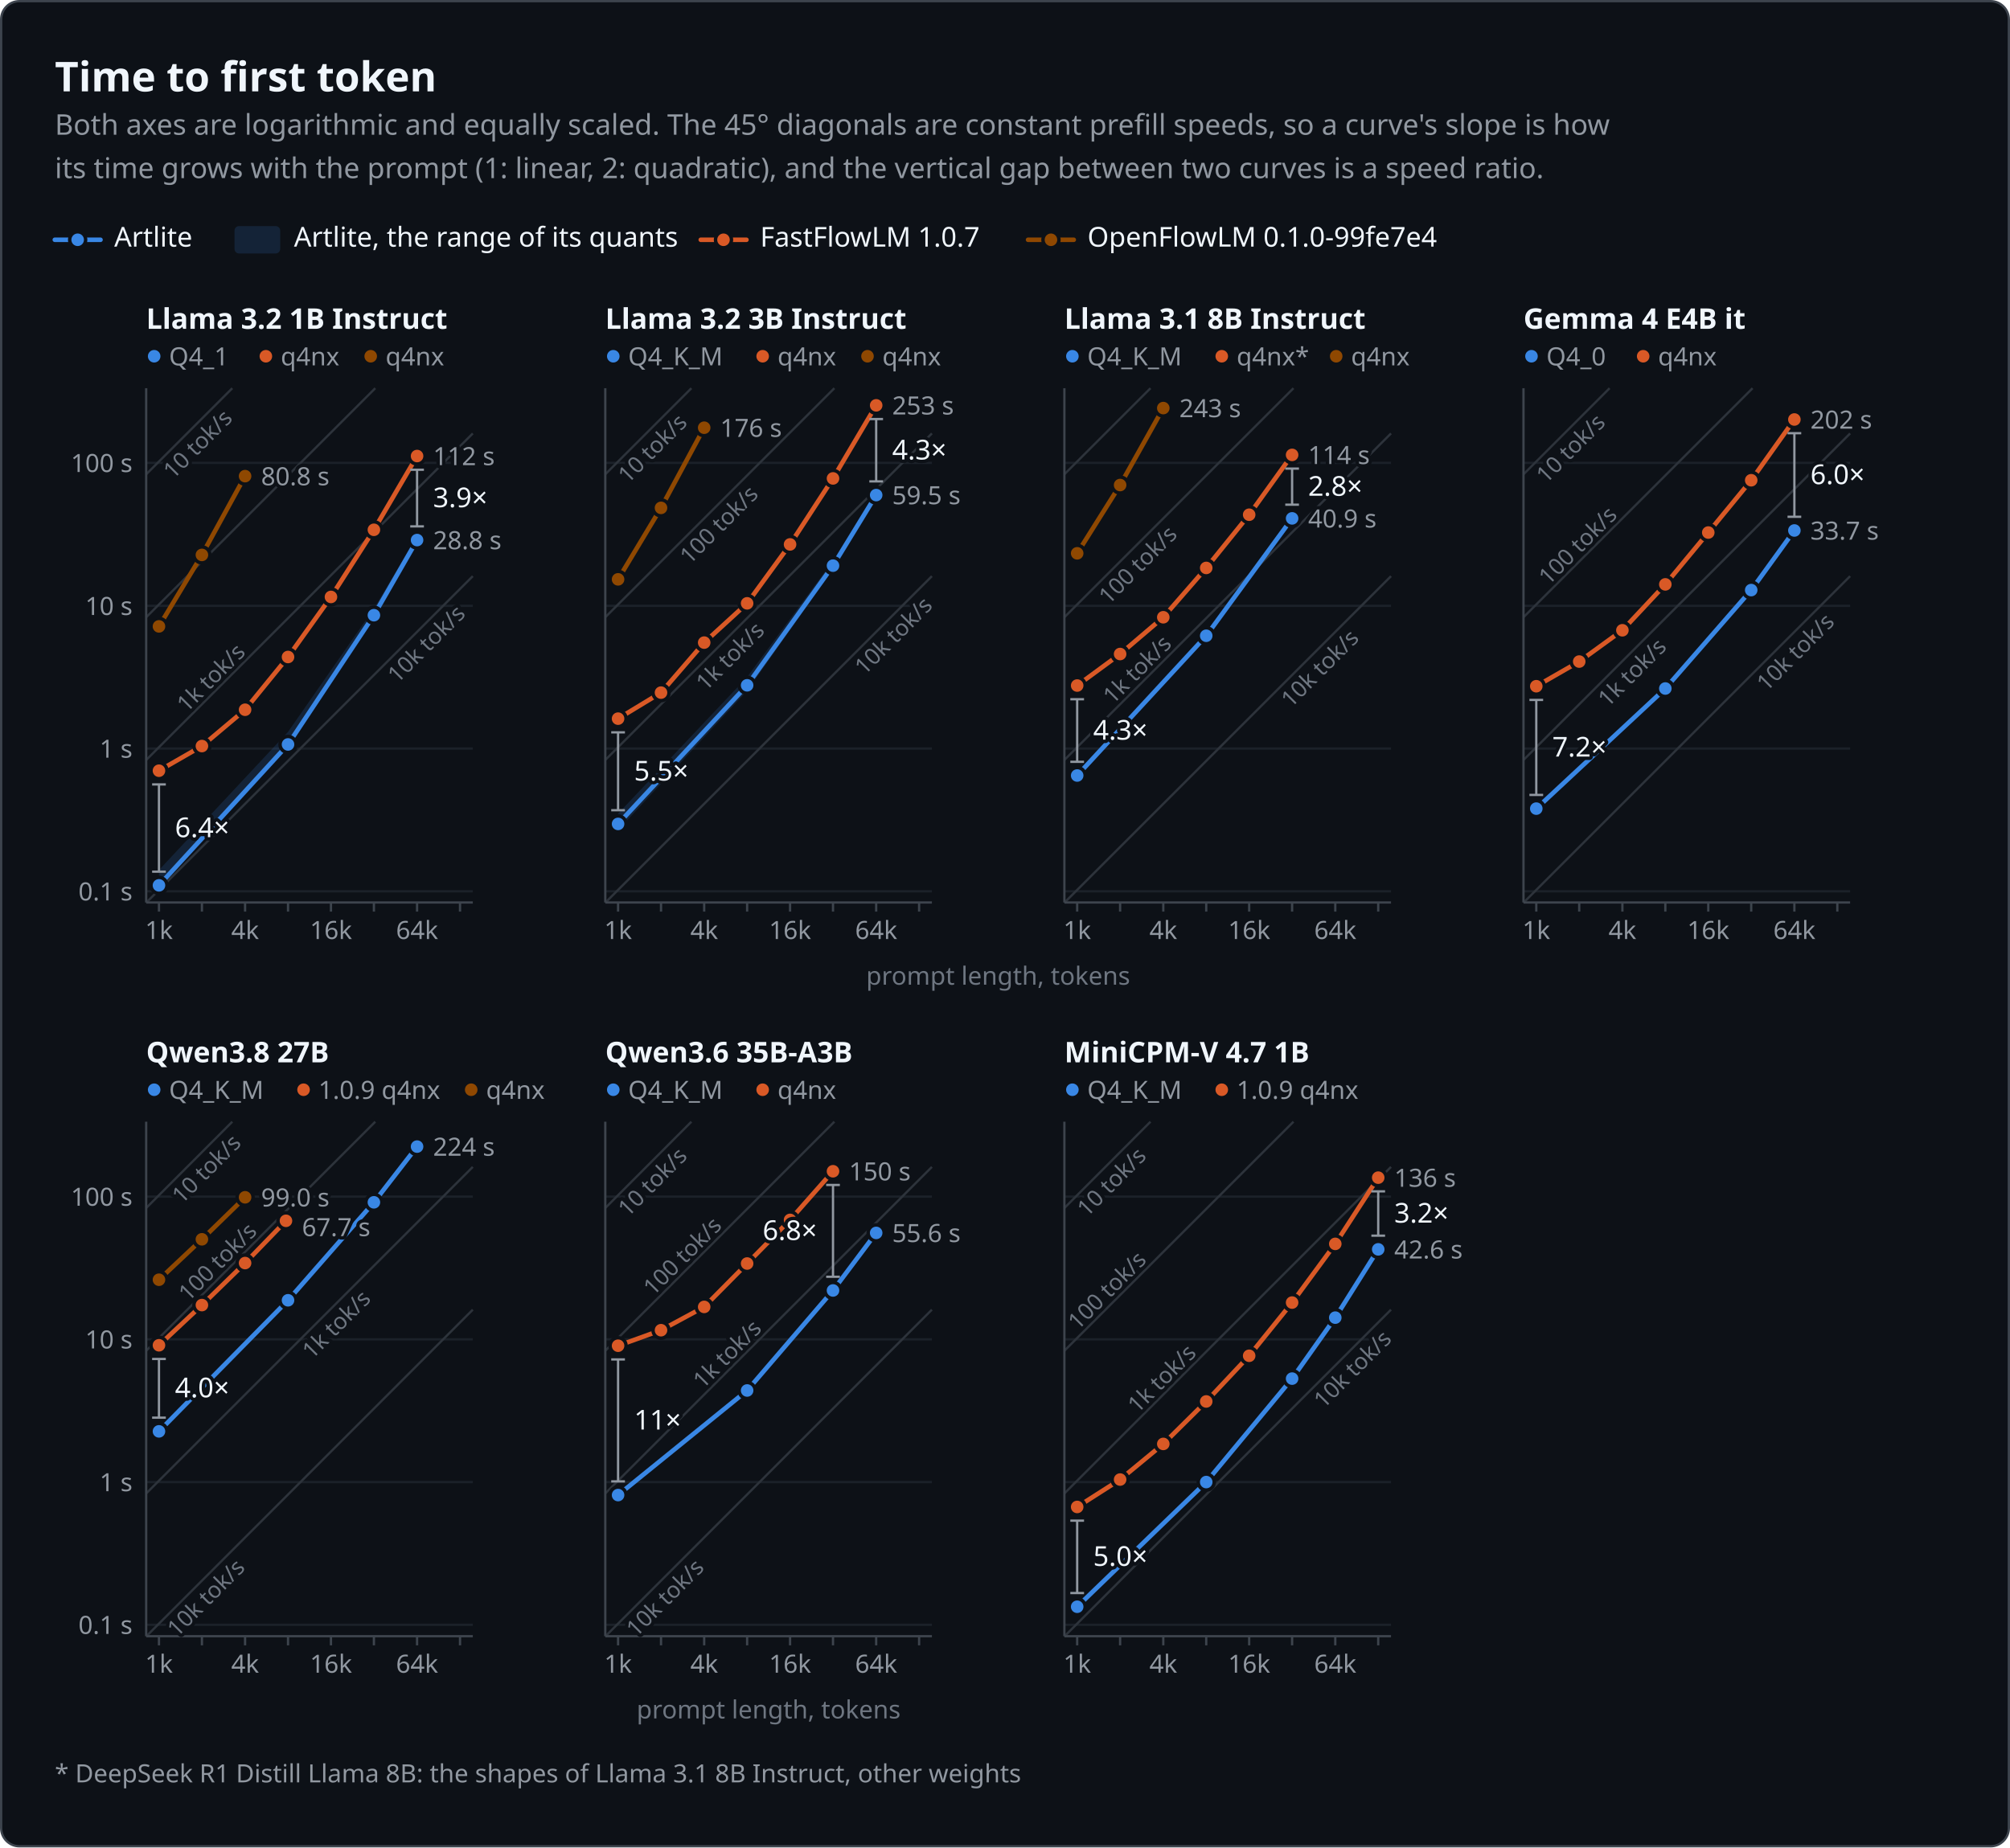
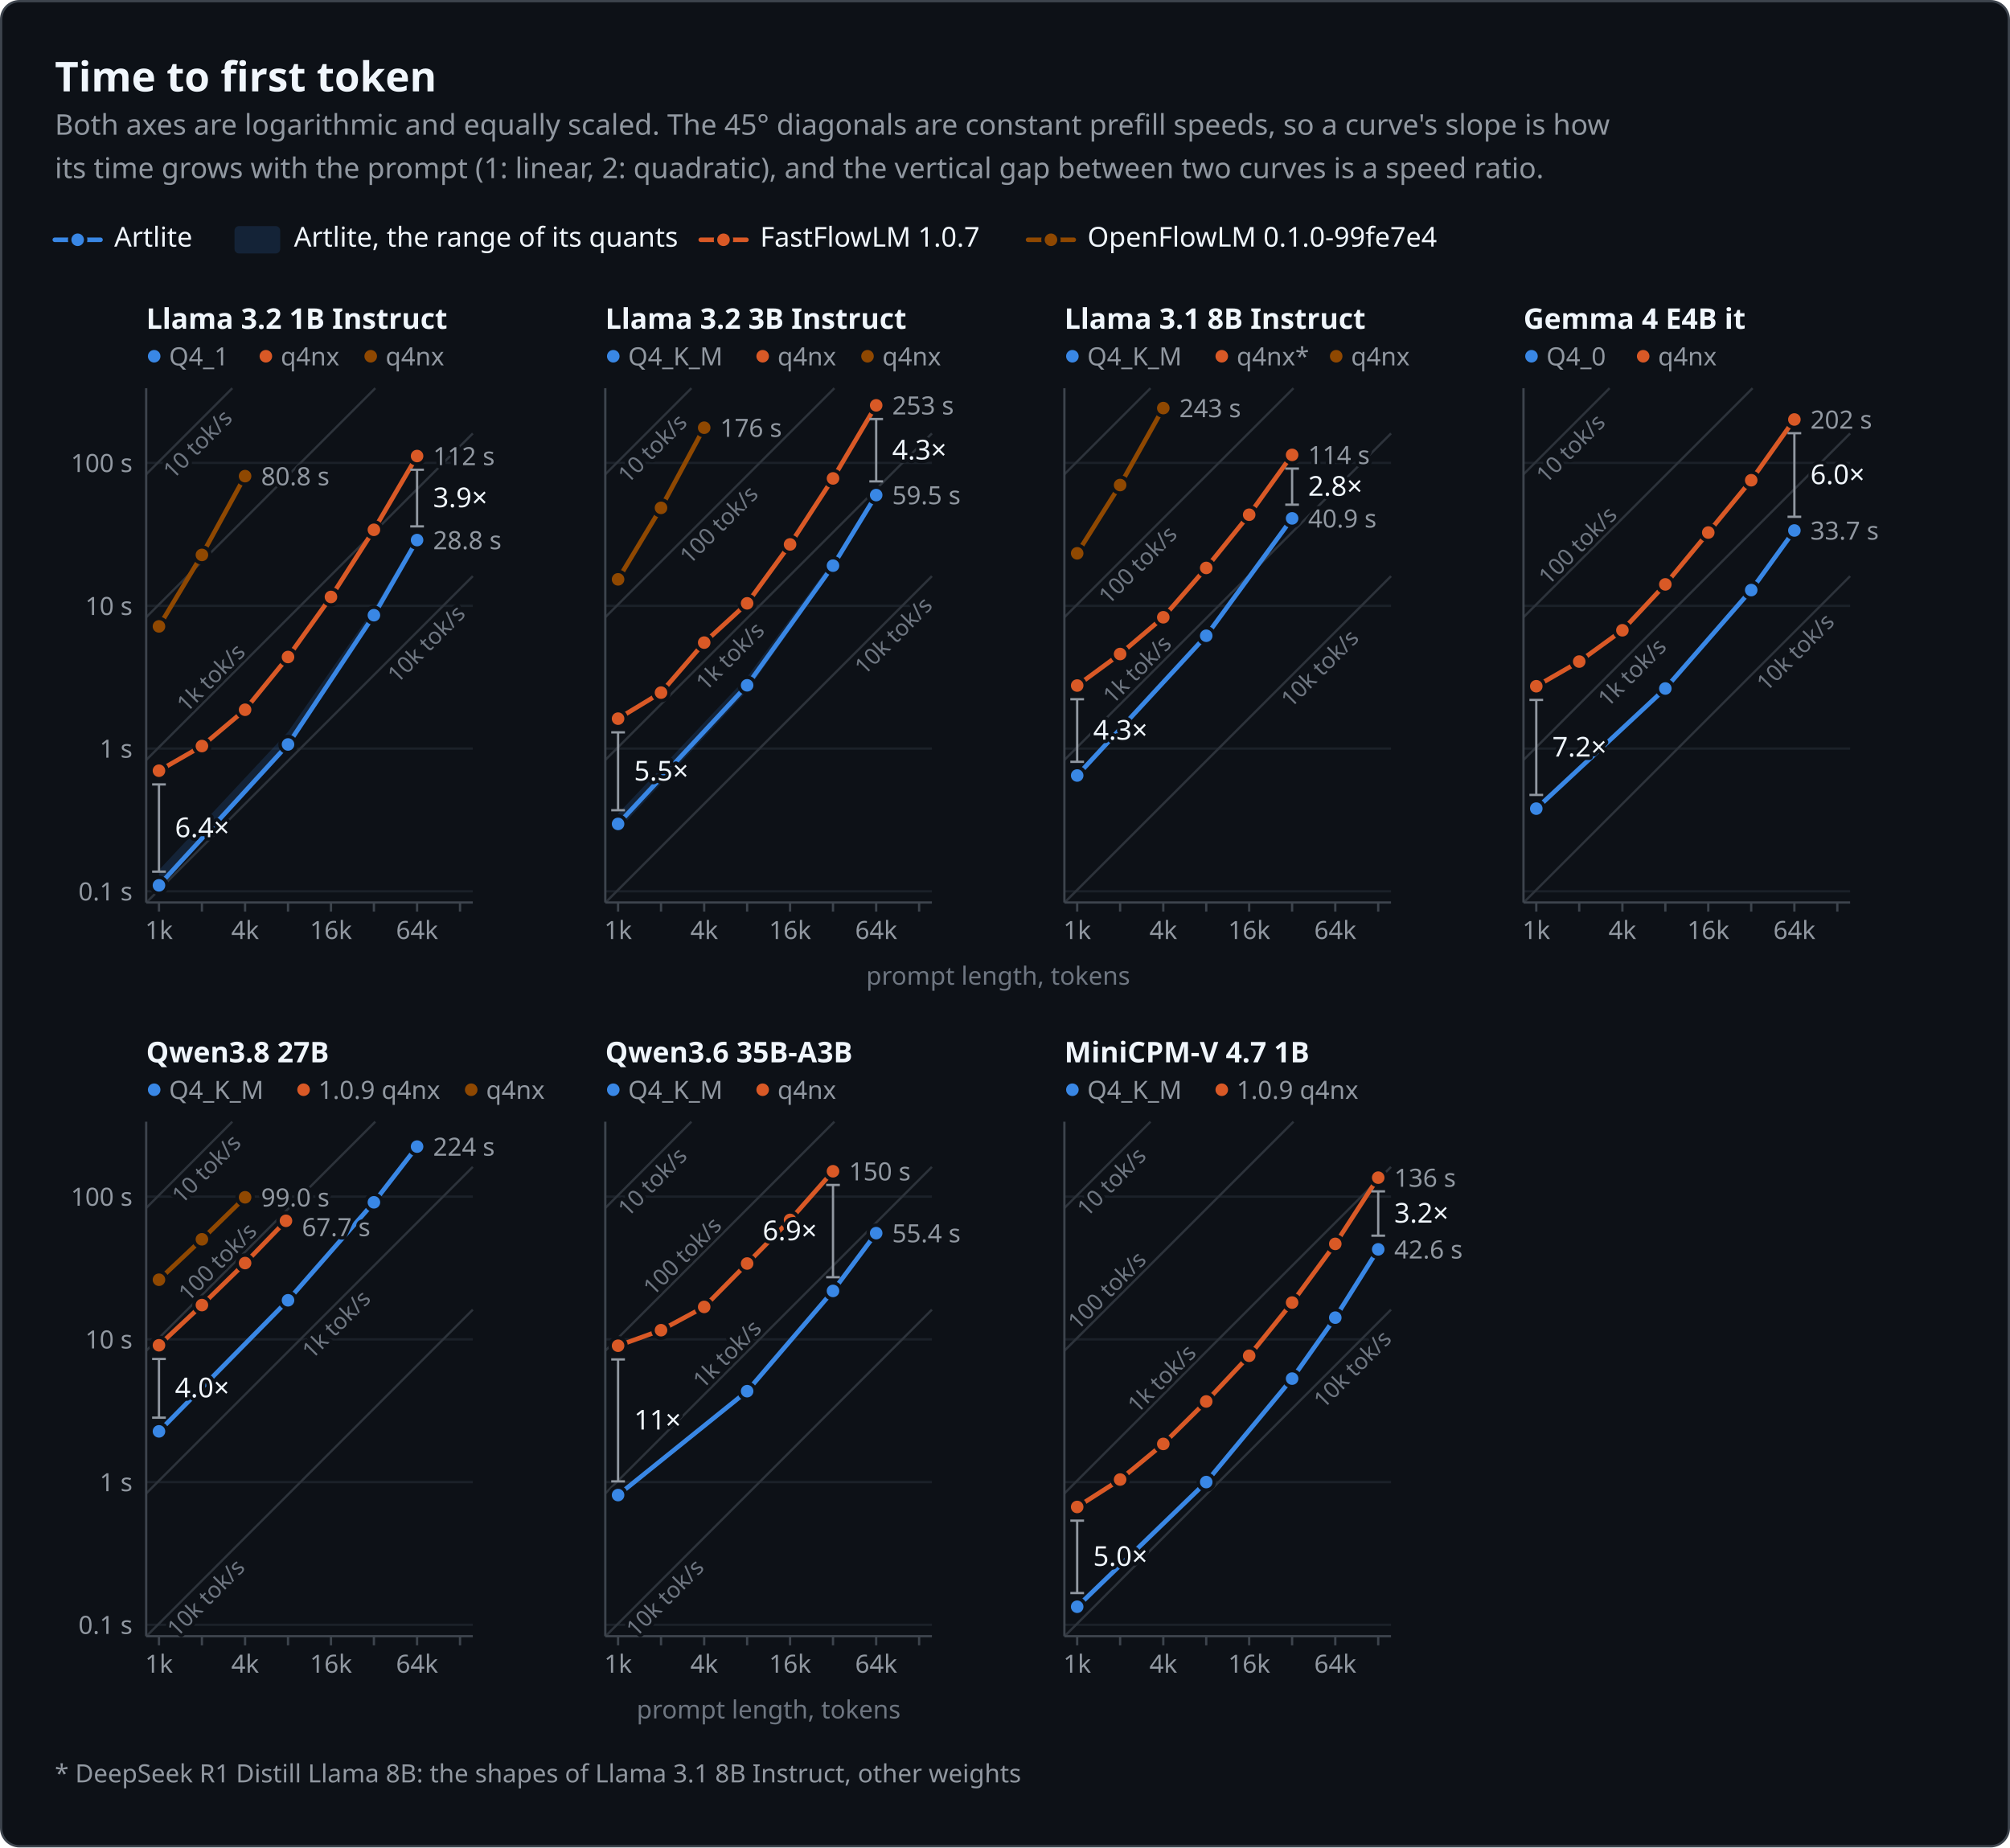
<svg xmlns="http://www.w3.org/2000/svg" width="880" height="809" viewBox="0 0 880 809" role="img" aria-labelledby="t d">
  <style>text{font-family:-apple-system, BlinkMacSystemFont, "Segoe UI", "Noto Sans", Helvetica, Arial, sans-serif;font-size:11px;fill:#9198a1;font-variant-numeric:tabular-nums}.title{font-size:18px;font-weight:600;fill:#f0f6fc}.sub{font-size:12.5px}.h{font-size:12.5px;font-weight:600;fill:#f0f6fc}.lbl{font-size:12px;fill:#f0f6fc}.lbl2{font-size:12px}.strong{font-weight:600;fill:#f0f6fc}.muted{fill:#6e7681}.small{font-size:10px}.halo{paint-order:stroke;stroke:#0d1117;stroke-width:3px;stroke-linejoin:round}.grid{stroke:#1b2129}.axis{stroke:#3d444d}.guide{stroke:#2d333b}.bracket{stroke:#9198a1;fill:none}.ft{fill:#1c5cab}.detail{font-size:12px;font-weight:400;fill:#9198a1}.tile{fill:#1b2129;stroke:#9198a1;stroke-width:1}.cut{stroke:#9198a1;stroke-width:.75;fill:none}.f0{fill:#3987e5}.l0{stroke:#3987e5;stroke-width:2;fill:none;stroke-linejoin:round;stroke-linecap:round}.d0{fill:#3987e5;stroke:#0d1117;stroke-width:1.5}.b0{fill:#3987e5;fill-opacity:.16}.f1{fill:#d95926}.l1{stroke:#d95926;stroke-width:2;fill:none;stroke-linejoin:round;stroke-linecap:round}.d1{fill:#d95926;stroke:#0d1117;stroke-width:1.5}.b1{fill:#d95926;fill-opacity:.16}.f2{fill:#199e70}.l2{stroke:#199e70;stroke-width:2;fill:none;stroke-linejoin:round;stroke-linecap:round}.d2{fill:#199e70;stroke:#0d1117;stroke-width:1.5}.b2{fill:#199e70;fill-opacity:.16}.f3{fill:#8f4801}.l3{stroke:#8f4801;stroke-width:2;fill:none;stroke-linejoin:round;stroke-linecap:round}.d3{fill:#8f4801;stroke:#0d1117;stroke-width:1.5}.b3{fill:#8f4801;fill-opacity:.16}</style>
  <rect x="0.5" y="0.5" width="879" height="808" rx="8" fill="#0d1117" stroke="#3d444d" />
  <text x="24.0" y="40.0" class="title">Time to first token</text>
  <text x="24.0" y="59.0" class="sub">Both axes are logarithmic and equally scaled. The 45° diagonals are constant prefill speeds, so a curve's slope is how</text>
  <text x="24.0" y="78.0" class="sub">its time grows with the prompt (1: linear, 2: quadratic), and the vertical gap between two curves is a speed ratio.</text>
  <line x1="24.0" y1="105.0" x2="44.0" y2="105.0" class="l0" />
  <circle cx="34" cy="105" r="3.5" class="d0" />
  <text x="50.0" y="108.0" class="lbl">Artlite</text>
  <rect x="102.672" y="99" width="20" height="12" rx="2" class="b0" />
  <text x="128.7" y="108.0" class="lbl">Artlite, the range of its quants</text>
  <line x1="306.8" y1="105.0" x2="326.8" y2="105.0" class="l1" />
  <circle cx="316.756" cy="105" r="3.5" class="d1" />
  <text x="332.8" y="108.0" class="lbl">FastFlowLM 1.0.7</text>
  <line x1="450.1" y1="105.0" x2="470.1" y2="105.0" class="l3" />
  <circle cx="460.12" cy="105" r="3.5" class="d3" />
  <text x="476.1" y="108.0" class="lbl">OpenFlowLM 0.1.0-99fe7e4</text>
  <text x="64.0" y="144.0" class="h">Llama 3.2 1B Instruct</text>
  <circle cx="67.5" cy="156.0" r="3.5" class="d0" />
  <text x="74.0" y="160.0">Q4_1</text>
  <circle cx="116.4" cy="156.0" r="3.5" class="d1" />
  <text x="122.9" y="160.0">q4nx</text>
  <circle cx="162.3" cy="156.0" r="3.5" class="d3" />
  <text x="168.8" y="160.0">q4nx</text>
  <line x1="64.0" y1="390.3" x2="207.0" y2="390.3" class="grid" />
  <text x="58.0" y="394.3" text-anchor="end">0.1 s</text>
  <line x1="64.0" y1="327.8" x2="207.0" y2="327.8" class="grid" />
  <text x="58.0" y="331.8" text-anchor="end">1 s</text>
  <line x1="64.0" y1="265.3" x2="207.0" y2="265.3" class="grid" />
  <text x="58.0" y="269.3" text-anchor="end">10 s</text>
  <line x1="64.0" y1="202.7" x2="207.0" y2="202.7" class="grid" />
  <text x="58.0" y="206.7" text-anchor="end">100 s</text>
  <line x1="64.0" y1="207.7" x2="101.7" y2="170.0" class="guide" />
  <line x1="64.0" y1="270.3" x2="164.3" y2="170.0" class="guide" />
  <line x1="64.0" y1="332.8" x2="207.0" y2="189.8" class="guide" />
  <line x1="64.1" y1="395.2" x2="207.0" y2="252.3" class="guide" />
  <line x1="64.0" y1="395.2" x2="207.0" y2="395.2" class="axis" />
  <line x1="64.0" y1="170.0" x2="64.0" y2="395.2" class="axis" />
  <line x1="69.6" y1="395.2" x2="69.6" y2="399.2" class="axis" />
  <text x="69.6" y="411.2" text-anchor="middle">1k</text>
  <line x1="88.4" y1="395.2" x2="88.4" y2="399.2" class="axis" />
  <line x1="107.3" y1="395.2" x2="107.3" y2="399.2" class="axis" />
  <text x="107.3" y="411.2" text-anchor="middle">4k</text>
  <line x1="126.1" y1="395.2" x2="126.1" y2="399.2" class="axis" />
  <line x1="144.9" y1="395.2" x2="144.9" y2="399.2" class="axis" />
  <text x="144.9" y="411.2" text-anchor="middle">16k</text>
  <line x1="163.7" y1="395.2" x2="163.7" y2="399.2" class="axis" />
  <line x1="182.6" y1="395.2" x2="182.6" y2="399.2" class="axis" />
  <text x="182.6" y="411.2" text-anchor="middle">64k</text>
  <line x1="201.4" y1="395.2" x2="201.4" y2="399.2" class="axis" />
  <polygon points="69.6,381.0 126.1,320.5 163.7,266.5 182.6,234.8 182.6,236.6 163.7,269.4 126.1,326.0 69.6,387.7" class="b0" />
  <polyline points="69.6,337.5 88.4,326.7 107.3,310.8 126.1,287.7 144.9,261.4 163.7,232.0 182.6,199.7" class="l1" />
  <circle cx="69.6" cy="337.5" r="3.5" class="d1" />
  <circle cx="88.4" cy="326.7" r="3.5" class="d1" />
  <circle cx="107.3" cy="310.8" r="3.5" class="d1" />
  <circle cx="126.1" cy="287.7" r="3.5" class="d1" />
  <circle cx="144.9" cy="261.4" r="3.5" class="d1" />
  <circle cx="163.7" cy="232.0" r="3.5" class="d1" />
  <circle cx="182.6" cy="199.7" r="3.5" class="d1" />
  <polyline points="69.6,274.3 88.4,243.0 107.3,208.5" class="l3" />
  <circle cx="69.6" cy="274.3" r="3.5" class="d3" />
  <circle cx="88.4" cy="243.0" r="3.5" class="d3" />
  <circle cx="107.3" cy="208.5" r="3.5" class="d3" />
  <polyline points="69.6,387.7 126.1,326.0 163.7,269.4 182.6,236.5" class="l0" />
  <circle cx="69.6" cy="387.7" r="3.5" class="d0" />
  <circle cx="126.1" cy="326.0" r="3.5" class="d0" />
  <circle cx="163.7" cy="269.4" r="3.5" class="d0" />
  <circle cx="182.6" cy="236.5" r="3.5" class="d0" />
  <text x="189.6" y="203.7" class="halo">112 s</text>
  <text x="114.3" y="212.5" class="halo">80.8 s</text>
  <text x="189.6" y="240.5" class="halo">28.8 s</text>
  <path d="M66.6,381.7h6M69.6,381.7V343.5M66.6,343.5h6" class="bracket" />
  <text x="76.6" y="366.6" class="lbl halo">6.4×</text>
  <path d="M179.6,230.5h6M182.6,230.5V205.7M179.6,205.7h6" class="bracket" />
  <text x="189.6" y="222.1" class="lbl halo">3.9×</text>
  <text x="89.0" y="196.9" text-anchor="middle" class="muted small halo" transform="rotate(-45.0 89.0 196.9)">10 tok/s</text>
  <text x="94.8" y="299.2" text-anchor="middle" class="muted small halo" transform="rotate(-45.0 94.8 299.2)">1k tok/s</text>
  <text x="189.1" y="284.4" text-anchor="middle" class="muted small halo" transform="rotate(-45.0 189.1 284.4)">10k tok/s</text>
  <text x="265.0" y="144.0" class="h">Llama 3.2 3B Instruct</text>
  <circle cx="268.5" cy="156.0" r="3.5" class="d0" />
  <text x="275.0" y="160.0">Q4_K_M</text>
  <circle cx="333.9" cy="156.0" r="3.5" class="d1" />
  <text x="340.4" y="160.0">q4nx</text>
  <circle cx="379.8" cy="156.0" r="3.5" class="d3" />
  <text x="386.3" y="160.0">q4nx</text>
  <line x1="265.0" y1="390.3" x2="408.0" y2="390.3" class="grid" />
  <line x1="265.0" y1="327.8" x2="408.0" y2="327.8" class="grid" />
  <line x1="265.0" y1="265.3" x2="408.0" y2="265.3" class="grid" />
  <line x1="265.0" y1="202.7" x2="408.0" y2="202.7" class="grid" />
  <line x1="265.0" y1="207.7" x2="302.7" y2="170.0" class="guide" />
  <line x1="265.0" y1="270.3" x2="365.3" y2="170.0" class="guide" />
  <line x1="265.0" y1="332.8" x2="408.0" y2="189.8" class="guide" />
  <line x1="265.1" y1="395.2" x2="408.0" y2="252.3" class="guide" />
  <line x1="265.0" y1="395.2" x2="408.0" y2="395.2" class="axis" />
  <line x1="265.0" y1="170.0" x2="265.0" y2="395.2" class="axis" />
  <line x1="270.6" y1="395.2" x2="270.6" y2="399.2" class="axis" />
  <text x="270.6" y="411.2" text-anchor="middle">1k</text>
  <line x1="289.4" y1="395.2" x2="289.4" y2="399.2" class="axis" />
  <line x1="308.3" y1="395.2" x2="308.3" y2="399.2" class="axis" />
  <text x="308.3" y="411.2" text-anchor="middle">4k</text>
  <line x1="327.1" y1="395.2" x2="327.1" y2="399.2" class="axis" />
  <line x1="345.9" y1="395.2" x2="345.9" y2="399.2" class="axis" />
  <text x="345.9" y="411.2" text-anchor="middle">16k</text>
  <line x1="364.7" y1="395.2" x2="364.7" y2="399.2" class="axis" />
  <line x1="383.6" y1="395.2" x2="383.6" y2="399.2" class="axis" />
  <text x="383.6" y="411.2" text-anchor="middle">64k</text>
  <line x1="402.4" y1="395.2" x2="402.4" y2="399.2" class="axis" />
  <polygon points="270.6,356.3 327.1,296.5 364.7,245.6 364.7,249.2 327.1,302.5 270.6,363.5" class="b0" />
  <polyline points="270.6,314.7 289.4,303.3 308.3,281.4 327.1,264.2 345.9,238.4 364.7,209.5 383.6,177.5" class="l1" />
  <circle cx="270.6" cy="314.7" r="3.5" class="d1" />
  <circle cx="289.4" cy="303.3" r="3.5" class="d1" />
  <circle cx="308.3" cy="281.4" r="3.5" class="d1" />
  <circle cx="327.1" cy="264.2" r="3.5" class="d1" />
  <circle cx="345.9" cy="238.4" r="3.5" class="d1" />
  <circle cx="364.7" cy="209.5" r="3.5" class="d1" />
  <circle cx="383.6" cy="177.5" r="3.5" class="d1" />
  <polyline points="270.6,253.7 289.4,222.4 308.3,187.3" class="l3" />
  <circle cx="270.6" cy="253.7" r="3.5" class="d3" />
  <circle cx="289.4" cy="222.4" r="3.5" class="d3" />
  <circle cx="308.3" cy="187.3" r="3.5" class="d3" />
  <polyline points="270.6,360.8 327.1,300.1 364.7,247.7 383.6,216.8" class="l0" />
  <circle cx="270.6" cy="360.8" r="3.5" class="d0" />
  <circle cx="327.1" cy="300.1" r="3.5" class="d0" />
  <circle cx="364.7" cy="247.7" r="3.5" class="d0" />
  <circle cx="383.6" cy="216.8" r="3.5" class="d0" />
  <text x="390.6" y="181.5" class="halo">253 s</text>
  <text x="315.3" y="191.3" class="halo">176 s</text>
  <text x="390.6" y="220.8" class="halo">59.5 s</text>
  <path d="M267.6,354.8h6M270.6,354.8V320.7M267.6,320.7h6" class="bracket" />
  <text x="277.6" y="341.8" class="lbl halo">5.5×</text>
  <path d="M380.6,210.8h6M383.6,210.8V183.5M380.6,183.5h6" class="bracket" />
  <text x="390.6" y="201.2" class="lbl halo">4.3×</text>
  <text x="288.1" y="198.8" text-anchor="middle" class="muted small halo" transform="rotate(-45.0 288.1 198.8)">10 tok/s</text>
  <text x="317.2" y="232.2" text-anchor="middle" class="muted small halo" transform="rotate(-45.0 317.2 232.2)">100 tok/s</text>
  <text x="322.1" y="289.8" text-anchor="middle" class="muted small halo" transform="rotate(-45.0 322.1 289.8)">1k tok/s</text>
  <text x="393.6" y="280.8" text-anchor="middle" class="muted small halo" transform="rotate(-45.0 393.6 280.8)">10k tok/s</text>
  <text x="466.0" y="144.0" class="h">Llama 3.1 8B Instruct</text>
  <circle cx="469.5" cy="156.0" r="3.5" class="d0" />
  <text x="476.0" y="160.0">Q4_K_M</text>
  <circle cx="534.9" cy="156.0" r="3.5" class="d1" />
  <text x="541.4" y="160.0">q4nx*</text>
  <circle cx="585.0" cy="156.0" r="3.5" class="d3" />
  <text x="591.5" y="160.0">q4nx</text>
  <line x1="466.0" y1="390.3" x2="609.0" y2="390.3" class="grid" />
  <line x1="466.0" y1="327.8" x2="609.0" y2="327.8" class="grid" />
  <line x1="466.0" y1="265.3" x2="609.0" y2="265.3" class="grid" />
  <line x1="466.0" y1="202.7" x2="609.0" y2="202.7" class="grid" />
  <line x1="466.0" y1="207.7" x2="503.7" y2="170.0" class="guide" />
  <line x1="466.0" y1="270.3" x2="566.3" y2="170.0" class="guide" />
  <line x1="466.0" y1="332.8" x2="609.0" y2="189.8" class="guide" />
  <line x1="466.1" y1="395.2" x2="609.0" y2="252.3" class="guide" />
  <line x1="466.0" y1="395.2" x2="609.0" y2="395.2" class="axis" />
  <line x1="466.0" y1="170.0" x2="466.0" y2="395.2" class="axis" />
  <line x1="471.6" y1="395.2" x2="471.6" y2="399.2" class="axis" />
  <text x="471.6" y="411.2" text-anchor="middle">1k</text>
  <line x1="490.4" y1="395.2" x2="490.4" y2="399.2" class="axis" />
  <line x1="509.3" y1="395.2" x2="509.3" y2="399.2" class="axis" />
  <text x="509.3" y="411.2" text-anchor="middle">4k</text>
  <line x1="528.1" y1="395.2" x2="528.1" y2="399.2" class="axis" />
  <line x1="546.9" y1="395.2" x2="546.9" y2="399.2" class="axis" />
  <text x="546.9" y="411.2" text-anchor="middle">16k</text>
  <line x1="565.7" y1="395.2" x2="565.7" y2="399.2" class="axis" />
  <line x1="584.6" y1="395.2" x2="584.6" y2="399.2" class="axis" />
  <text x="584.6" y="411.2" text-anchor="middle">64k</text>
  <line x1="603.4" y1="395.2" x2="603.4" y2="399.2" class="axis" />
  <polygon points="471.6,339.6 528.1,278.4 565.7,227.0 565.7,227.7 528.1,279.6 471.6,341.0" class="b0" />
  <polyline points="471.6,300.2 490.4,286.4 509.3,270.3 528.1,248.7 546.9,225.4 565.7,199.2" class="l1" />
  <circle cx="471.6" cy="300.2" r="3.5" class="d1" />
  <circle cx="490.4" cy="286.4" r="3.5" class="d1" />
  <circle cx="509.3" cy="270.3" r="3.5" class="d1" />
  <circle cx="528.1" cy="248.7" r="3.5" class="d1" />
  <circle cx="546.9" cy="225.4" r="3.5" class="d1" />
  <circle cx="565.7" cy="199.2" r="3.5" class="d1" />
  <polyline points="471.6,242.3 490.4,212.4 509.3,178.7" class="l3" />
  <circle cx="471.6" cy="242.3" r="3.5" class="d3" />
  <circle cx="490.4" cy="212.4" r="3.5" class="d3" />
  <circle cx="509.3" cy="178.7" r="3.5" class="d3" />
  <polyline points="471.6,339.6 528.1,278.4 565.7,227.0" class="l0" />
  <circle cx="471.6" cy="339.6" r="3.5" class="d0" />
  <circle cx="528.1" cy="278.4" r="3.5" class="d0" />
  <circle cx="565.7" cy="227.0" r="3.5" class="d0" />
  <text x="516.3" y="182.7" class="halo">243 s</text>
  <text x="572.7" y="203.2" class="halo">114 s</text>
  <text x="572.7" y="231.0" class="halo">40.9 s</text>
  <path d="M468.6,333.6h6M471.6,333.6V306.2M468.6,306.2h6" class="bracket" />
  <text x="478.6" y="323.9" class="lbl halo">4.3×</text>
  <path d="M562.7,221.0h6M565.7,221.0V205.2M562.7,205.2h6" class="bracket" />
  <text x="572.7" y="217.1" class="lbl halo">2.8×</text>
  <text x="500.6" y="249.8" text-anchor="middle" class="muted small halo" transform="rotate(-45.0 500.6 249.8)">100 tok/s</text>
  <text x="500.3" y="295.6" text-anchor="middle" class="muted small halo" transform="rotate(-45.0 500.3 295.6)">1k tok/s</text>
  <text x="580.3" y="295.1" text-anchor="middle" class="muted small halo" transform="rotate(-45.0 580.3 295.1)">10k tok/s</text>
  <text x="667.0" y="144.0" class="h">Gemma 4 E4B it</text>
  <circle cx="670.5" cy="156.0" r="3.5" class="d0" />
  <text x="677.0" y="160.0">Q4_0</text>
  <circle cx="719.4" cy="156.0" r="3.5" class="d1" />
  <text x="725.9" y="160.0">q4nx</text>
  <line x1="667.0" y1="390.3" x2="810.0" y2="390.3" class="grid" />
  <line x1="667.0" y1="327.8" x2="810.0" y2="327.8" class="grid" />
  <line x1="667.0" y1="265.3" x2="810.0" y2="265.3" class="grid" />
  <line x1="667.0" y1="202.7" x2="810.0" y2="202.7" class="grid" />
  <line x1="667.0" y1="207.7" x2="704.7" y2="170.0" class="guide" />
  <line x1="667.0" y1="270.3" x2="767.3" y2="170.0" class="guide" />
  <line x1="667.0" y1="332.8" x2="810.0" y2="189.8" class="guide" />
  <line x1="667.1" y1="395.2" x2="810.0" y2="252.3" class="guide" />
  <line x1="667.0" y1="395.2" x2="810.0" y2="395.2" class="axis" />
  <line x1="667.0" y1="170.0" x2="667.0" y2="395.2" class="axis" />
  <line x1="672.6" y1="395.2" x2="672.6" y2="399.2" class="axis" />
  <text x="672.6" y="411.2" text-anchor="middle">1k</text>
  <line x1="691.4" y1="395.2" x2="691.4" y2="399.2" class="axis" />
  <line x1="710.3" y1="395.2" x2="710.3" y2="399.2" class="axis" />
  <text x="710.3" y="411.2" text-anchor="middle">4k</text>
  <line x1="729.1" y1="395.2" x2="729.1" y2="399.2" class="axis" />
  <line x1="747.9" y1="395.2" x2="747.9" y2="399.2" class="axis" />
  <text x="747.9" y="411.2" text-anchor="middle">16k</text>
  <line x1="766.7" y1="395.2" x2="766.7" y2="399.2" class="axis" />
  <line x1="785.6" y1="395.2" x2="785.6" y2="399.2" class="axis" />
  <text x="785.6" y="411.2" text-anchor="middle">64k</text>
  <line x1="804.4" y1="395.2" x2="804.4" y2="399.2" class="axis" />
  <polyline points="672.6,300.5 691.4,289.7 710.3,276.0 729.1,255.9 747.9,233.2 766.7,210.3 785.6,183.7" class="l1" />
  <circle cx="672.6" cy="300.5" r="3.5" class="d1" />
  <circle cx="691.4" cy="289.7" r="3.5" class="d1" />
  <circle cx="710.3" cy="276.0" r="3.5" class="d1" />
  <circle cx="729.1" cy="255.9" r="3.5" class="d1" />
  <circle cx="747.9" cy="233.2" r="3.5" class="d1" />
  <circle cx="766.7" cy="210.3" r="3.5" class="d1" />
  <circle cx="785.6" cy="183.7" r="3.5" class="d1" />
  <polyline points="672.6,354.1 729.1,301.5 766.7,258.4 785.6,232.3" class="l0" />
  <circle cx="672.6" cy="354.1" r="3.5" class="d0" />
  <circle cx="729.1" cy="301.5" r="3.5" class="d0" />
  <circle cx="766.7" cy="258.4" r="3.5" class="d0" />
  <circle cx="785.6" cy="232.3" r="3.5" class="d0" />
  <text x="792.6" y="187.7" class="halo">202 s</text>
  <text x="792.6" y="236.3" class="halo">33.7 s</text>
  <path d="M669.6,348.1h6M672.6,348.1V306.5M669.6,306.5h6" class="bracket" />
  <text x="679.6" y="331.3" class="lbl halo">7.2×</text>
  <path d="M782.6,226.3h6M785.6,226.3V189.7M782.6,189.7h6" class="bracket" />
  <text x="792.6" y="212.0" class="lbl halo">6.0×</text>
  <text x="690.1" y="198.8" text-anchor="middle" class="muted small halo" transform="rotate(-45.0 690.1 198.8)">10 tok/s</text>
  <text x="693.2" y="241.3" text-anchor="middle" class="muted small halo" transform="rotate(-45.0 693.2 241.3)">100 tok/s</text>
  <text x="717.0" y="296.9" text-anchor="middle" class="muted small halo" transform="rotate(-45.0 717.0 296.9)">1k tok/s</text>
  <text x="788.5" y="288.0" text-anchor="middle" class="muted small halo" transform="rotate(-45.0 788.5 288.0)">10k tok/s</text>
  <text x="437.0" y="431.2" text-anchor="middle" class="muted">prompt length, tokens</text>
  <text x="64.0" y="465.2" class="h">Qwen3.8 27B</text>
  <circle cx="67.5" cy="477.2" r="3.5" class="d0" />
  <text x="74.0" y="481.2">Q4_K_M</text>
  <circle cx="132.9" cy="477.2" r="3.5" class="d1" />
  <text x="139.4" y="481.2">1.0.9 q4nx</text>
  <circle cx="206.3" cy="477.2" r="3.5" class="d3" />
  <text x="212.8" y="481.2">q4nx</text>
  <line x1="64.0" y1="711.5" x2="207.0" y2="711.5" class="grid" />
  <text x="58.0" y="715.5" text-anchor="end">0.1 s</text>
  <line x1="64.0" y1="649.0" x2="207.0" y2="649.0" class="grid" />
  <text x="58.0" y="653.0" text-anchor="end">1 s</text>
  <line x1="64.0" y1="586.5" x2="207.0" y2="586.5" class="grid" />
  <text x="58.0" y="590.5" text-anchor="end">10 s</text>
  <line x1="64.0" y1="524.0" x2="207.0" y2="524.0" class="grid" />
  <text x="58.0" y="528.0" text-anchor="end">100 s</text>
  <line x1="64.0" y1="529.0" x2="101.7" y2="491.2" class="guide" />
  <line x1="64.0" y1="591.5" x2="164.3" y2="491.2" class="guide" />
  <line x1="64.0" y1="654.0" x2="207.0" y2="511.0" class="guide" />
  <line x1="64.1" y1="716.5" x2="207.0" y2="573.5" class="guide" />
  <line x1="64.0" y1="716.5" x2="207.0" y2="716.5" class="axis" />
  <line x1="64.0" y1="491.2" x2="64.0" y2="716.5" class="axis" />
  <line x1="69.6" y1="716.5" x2="69.6" y2="720.5" class="axis" />
  <text x="69.6" y="732.5" text-anchor="middle">1k</text>
  <line x1="88.4" y1="716.5" x2="88.4" y2="720.5" class="axis" />
  <line x1="107.3" y1="716.5" x2="107.3" y2="720.5" class="axis" />
  <text x="107.3" y="732.5" text-anchor="middle">4k</text>
  <line x1="126.1" y1="716.5" x2="126.1" y2="720.5" class="axis" />
  <line x1="144.9" y1="716.5" x2="144.9" y2="720.5" class="axis" />
  <text x="144.9" y="732.5" text-anchor="middle">16k</text>
  <line x1="163.7" y1="716.5" x2="163.7" y2="720.5" class="axis" />
  <line x1="182.6" y1="716.5" x2="182.6" y2="720.5" class="axis" />
  <text x="182.6" y="732.5" text-anchor="middle">64k</text>
  <line x1="201.4" y1="716.5" x2="201.4" y2="720.5" class="axis" />
  <polyline points="69.6,589.1 88.4,571.5 107.3,553.1 125.2,534.6" class="l1" />
  <circle cx="69.6" cy="589.1" r="3.5" class="d1" />
  <circle cx="88.4" cy="571.5" r="3.5" class="d1" />
  <circle cx="107.3" cy="553.1" r="3.5" class="d1" />
  <circle cx="125.2" cy="534.6" r="3.5" class="d1" />
  <polyline points="69.6,560.4 88.4,542.7 107.3,524.3" class="l3" />
  <circle cx="69.6" cy="560.4" r="3.5" class="d3" />
  <circle cx="88.4" cy="542.7" r="3.5" class="d3" />
  <circle cx="107.3" cy="524.3" r="3.5" class="d3" />
  <polyline points="69.6,626.8 126.1,569.4 163.7,526.5 182.6,502.1" class="l0" />
  <circle cx="69.6" cy="626.8" r="3.5" class="d0" />
  <circle cx="126.1" cy="569.4" r="3.5" class="d0" />
  <circle cx="163.7" cy="526.5" r="3.5" class="d0" />
  <circle cx="182.6" cy="502.1" r="3.5" class="d0" />
  <text x="189.6" y="506.1" class="halo">224 s</text>
  <text x="114.3" y="528.3" class="halo">99.0 s</text>
  <text x="132.2" y="541.3" class="halo">67.7 s</text>
  <path d="M66.6,620.8h6M69.6,620.8V595.1M66.6,595.1h6" class="bracket" />
  <text x="76.6" y="611.9" class="lbl halo">4.0×</text>
  <text x="92.8" y="514.3" text-anchor="middle" class="muted small halo" transform="rotate(-45.0 92.8 514.3)">10 tok/s</text>
  <text x="97.7" y="555.0" text-anchor="middle" class="muted small halo" transform="rotate(-45.0 97.7 555.0)">100 tok/s</text>
  <text x="149.7" y="582.4" text-anchor="middle" class="muted small halo" transform="rotate(-45.0 149.7 582.4)">1k tok/s</text>
  <text x="92.6" y="702.1" text-anchor="middle" class="muted small halo" transform="rotate(-45.0 92.6 702.1)">10k tok/s</text>
  <text x="265.0" y="465.2" class="h">Qwen3.6 35B-A3B</text>
  <circle cx="268.5" cy="477.2" r="3.5" class="d0" />
  <text x="275.0" y="481.2">Q4_K_M</text>
  <circle cx="333.9" cy="477.2" r="3.5" class="d1" />
  <text x="340.4" y="481.2">q4nx</text>
  <line x1="265.0" y1="711.5" x2="408.0" y2="711.5" class="grid" />
  <line x1="265.0" y1="649.0" x2="408.0" y2="649.0" class="grid" />
  <line x1="265.0" y1="586.5" x2="408.0" y2="586.5" class="grid" />
  <line x1="265.0" y1="524.0" x2="408.0" y2="524.0" class="grid" />
  <line x1="265.0" y1="529.0" x2="302.7" y2="491.2" class="guide" />
  <line x1="265.0" y1="591.5" x2="365.3" y2="491.2" class="guide" />
  <line x1="265.0" y1="654.0" x2="408.0" y2="511.0" class="guide" />
  <line x1="265.1" y1="716.5" x2="408.0" y2="573.5" class="guide" />
  <line x1="265.0" y1="716.5" x2="408.0" y2="716.5" class="axis" />
  <line x1="265.0" y1="491.2" x2="265.0" y2="716.5" class="axis" />
  <line x1="270.6" y1="716.5" x2="270.6" y2="720.5" class="axis" />
  <text x="270.6" y="732.5" text-anchor="middle">1k</text>
  <line x1="289.4" y1="716.5" x2="289.4" y2="720.5" class="axis" />
  <line x1="308.3" y1="716.5" x2="308.3" y2="720.5" class="axis" />
  <text x="308.3" y="732.5" text-anchor="middle">4k</text>
  <line x1="327.1" y1="716.5" x2="327.1" y2="720.5" class="axis" />
  <line x1="345.9" y1="716.5" x2="345.9" y2="720.5" class="axis" />
  <text x="345.9" y="732.5" text-anchor="middle">16k</text>
  <line x1="364.7" y1="716.5" x2="364.7" y2="720.5" class="axis" />
  <line x1="383.6" y1="716.5" x2="383.6" y2="720.5" class="axis" />
  <text x="383.6" y="732.5" text-anchor="middle">64k</text>
  <line x1="402.4" y1="716.5" x2="402.4" y2="720.5" class="axis" />
  <polyline points="270.6,589.3 289.4,582.5 308.3,572.3 327.1,553.3 345.9,534.2 364.7,512.9" class="l1" />
  <circle cx="270.6" cy="589.3" r="3.5" class="d1" />
  <circle cx="289.4" cy="582.5" r="3.5" class="d1" />
  <circle cx="308.3" cy="572.3" r="3.5" class="d1" />
  <circle cx="327.1" cy="553.3" r="3.5" class="d1" />
  <circle cx="345.9" cy="534.2" r="3.5" class="d1" />
  <circle cx="364.7" cy="512.9" r="3.5" class="d1" />
-   <polyline points="270.6,654.7 327.1,608.9 364.7,565.1 383.6,539.9" class="l0" />
+   <polyline points="270.6,654.7 327.1,609.2 364.7,565.3 383.6,540.0" class="l0" />
  <circle cx="270.6" cy="654.7" r="3.5" class="d0" />
-   <circle cx="327.1" cy="608.9" r="3.5" class="d0" />
-   <circle cx="364.7" cy="565.1" r="3.5" class="d0" />
-   <circle cx="383.6" cy="539.9" r="3.5" class="d0" />
+   <circle cx="327.1" cy="609.2" r="3.5" class="d0" />
+   <circle cx="364.7" cy="565.3" r="3.5" class="d0" />
+   <circle cx="383.6" cy="540.0" r="3.5" class="d0" />
  <text x="371.7" y="516.9" class="halo">150 s</text>
-   <text x="390.6" y="543.9" class="halo">55.6 s</text>
+   <text x="390.6" y="544.0" class="halo">55.4 s</text>
  <path d="M267.6,648.7h6M270.6,648.7V595.3M267.6,595.3h6" class="bracket" />
  <text x="277.6" y="626.0" class="lbl halo">11×</text>
-   <path d="M361.7,559.1h6M364.7,559.1V518.9M361.7,518.9h6" class="bracket" />
-   <text x="357.7" y="543.0" text-anchor="end" class="lbl halo">6.8×</text>
+   <path d="M361.7,559.3h6M364.7,559.3V518.9M361.7,518.9h6" class="bracket" />
+   <text x="357.7" y="543.1" text-anchor="end" class="lbl halo">6.9×</text>
  <text x="288.1" y="520.0" text-anchor="middle" class="muted small halo" transform="rotate(-45.0 288.1 520.0)">10 tok/s</text>
  <text x="301.2" y="552.5" text-anchor="middle" class="muted small halo" transform="rotate(-45.0 301.2 552.5)">100 tok/s</text>
  <text x="320.8" y="595.4" text-anchor="middle" class="muted small halo" transform="rotate(-45.0 320.8 595.4)">1k tok/s</text>
  <text x="293.6" y="702.1" text-anchor="middle" class="muted small halo" transform="rotate(-45.0 293.6 702.1)">10k tok/s</text>
  <text x="466.0" y="465.2" class="h">MiniCPM-V 4.7 1B</text>
  <circle cx="469.5" cy="477.2" r="3.5" class="d0" />
  <text x="476.0" y="481.2">Q4_K_M</text>
  <circle cx="534.9" cy="477.2" r="3.5" class="d1" />
  <text x="541.4" y="481.2">1.0.9 q4nx</text>
  <line x1="466.0" y1="711.5" x2="609.0" y2="711.5" class="grid" />
  <line x1="466.0" y1="649.0" x2="609.0" y2="649.0" class="grid" />
  <line x1="466.0" y1="586.5" x2="609.0" y2="586.5" class="grid" />
  <line x1="466.0" y1="524.0" x2="609.0" y2="524.0" class="grid" />
  <line x1="466.0" y1="529.0" x2="503.7" y2="491.2" class="guide" />
  <line x1="466.0" y1="591.5" x2="566.3" y2="491.2" class="guide" />
  <line x1="466.0" y1="654.0" x2="609.0" y2="511.0" class="guide" />
  <line x1="466.1" y1="716.5" x2="609.0" y2="573.5" class="guide" />
  <line x1="466.0" y1="716.5" x2="609.0" y2="716.5" class="axis" />
  <line x1="466.0" y1="491.2" x2="466.0" y2="716.5" class="axis" />
  <line x1="471.6" y1="716.5" x2="471.6" y2="720.5" class="axis" />
  <text x="471.6" y="732.5" text-anchor="middle">1k</text>
  <line x1="490.4" y1="716.5" x2="490.4" y2="720.5" class="axis" />
  <line x1="509.3" y1="716.5" x2="509.3" y2="720.5" class="axis" />
  <text x="509.3" y="732.5" text-anchor="middle">4k</text>
  <line x1="528.1" y1="716.5" x2="528.1" y2="720.5" class="axis" />
  <line x1="546.9" y1="716.5" x2="546.9" y2="720.5" class="axis" />
  <text x="546.9" y="732.5" text-anchor="middle">16k</text>
  <line x1="565.7" y1="716.5" x2="565.7" y2="720.5" class="axis" />
  <line x1="584.6" y1="716.5" x2="584.6" y2="720.5" class="axis" />
  <text x="584.6" y="732.5" text-anchor="middle">64k</text>
  <line x1="603.4" y1="716.5" x2="603.4" y2="720.5" class="axis" />
  <polyline points="471.6,659.9 490.4,647.9 509.3,632.3 528.1,613.7 546.9,593.7 565.7,570.4 584.6,544.7 603.4,515.7" class="l1" />
  <circle cx="471.6" cy="659.9" r="3.5" class="d1" />
  <circle cx="490.4" cy="647.9" r="3.5" class="d1" />
  <circle cx="509.3" cy="632.3" r="3.5" class="d1" />
  <circle cx="528.1" cy="613.7" r="3.5" class="d1" />
  <circle cx="546.9" cy="593.7" r="3.5" class="d1" />
  <circle cx="565.7" cy="570.4" r="3.5" class="d1" />
  <circle cx="584.6" cy="544.7" r="3.5" class="d1" />
  <circle cx="603.4" cy="515.7" r="3.5" class="d1" />
  <polyline points="471.6,703.6 528.1,649.0 565.7,603.7 584.6,577.0 603.4,547.1" class="l0" />
  <circle cx="471.6" cy="703.6" r="3.5" class="d0" />
  <circle cx="528.1" cy="649.0" r="3.5" class="d0" />
  <circle cx="565.7" cy="603.7" r="3.5" class="d0" />
  <circle cx="584.6" cy="577.0" r="3.5" class="d0" />
  <circle cx="603.4" cy="547.1" r="3.5" class="d0" />
  <text x="610.4" y="519.7" class="halo">136 s</text>
  <text x="610.4" y="551.1" class="halo">42.6 s</text>
  <path d="M468.6,697.6h6M471.6,697.6V665.9M468.6,665.9h6" class="bracket" />
  <text x="478.6" y="685.7" class="lbl halo">5.0×</text>
  <path d="M600.4,541.1h6M603.4,541.1V521.7M600.4,521.7h6" class="bracket" />
  <text x="610.4" y="535.4" class="lbl halo">3.2×</text>
  <text x="489.1" y="520.0" text-anchor="middle" class="muted small halo" transform="rotate(-45.0 489.1 520.0)">10 tok/s</text>
  <text x="487.1" y="567.5" text-anchor="middle" class="muted small halo" transform="rotate(-45.0 487.1 567.5)">100 tok/s</text>
  <text x="511.1" y="606.1" text-anchor="middle" class="muted small halo" transform="rotate(-45.0 511.1 606.1)">1k tok/s</text>
  <text x="594.6" y="602.0" text-anchor="middle" class="muted small halo" transform="rotate(-45.0 594.6 602.0)">10k tok/s</text>
  <text x="336.5" y="752.5" text-anchor="middle" class="muted">prompt length, tokens</text>
  <text x="24.0" y="780.5">* DeepSeek R1 Distill Llama 8B: the shapes of Llama 3.1 8B Instruct, other weights</text>
</svg>
